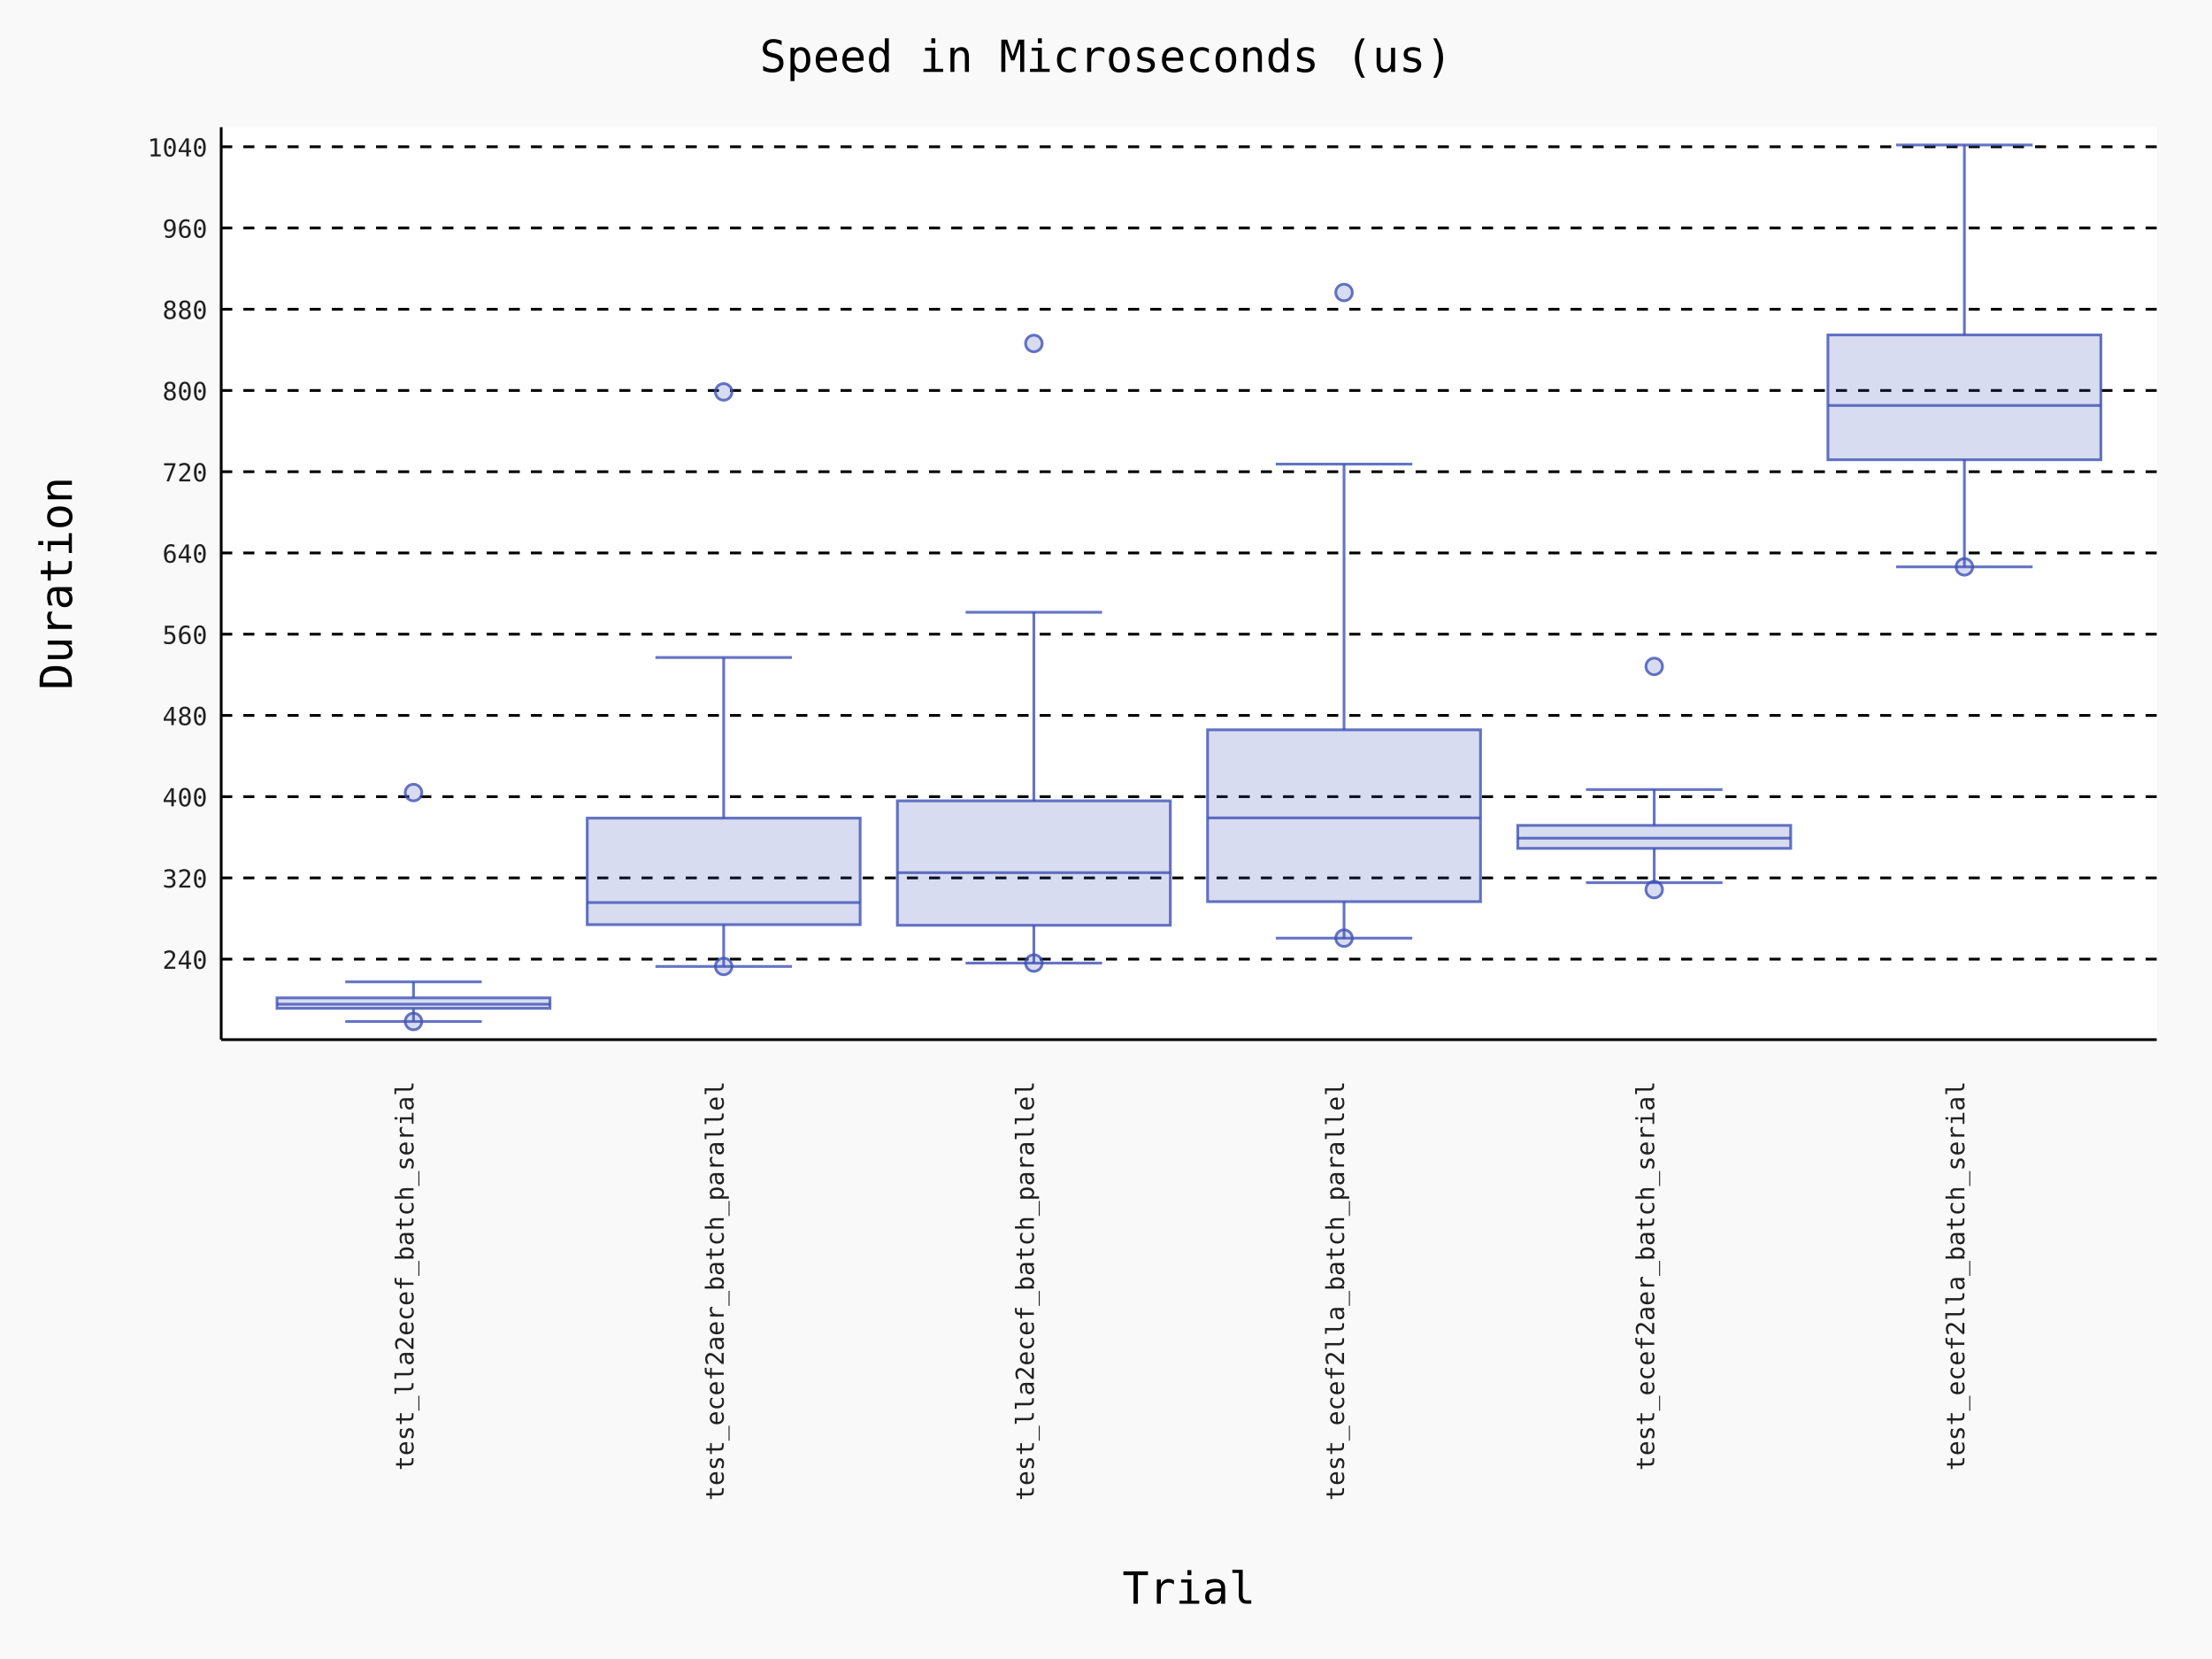
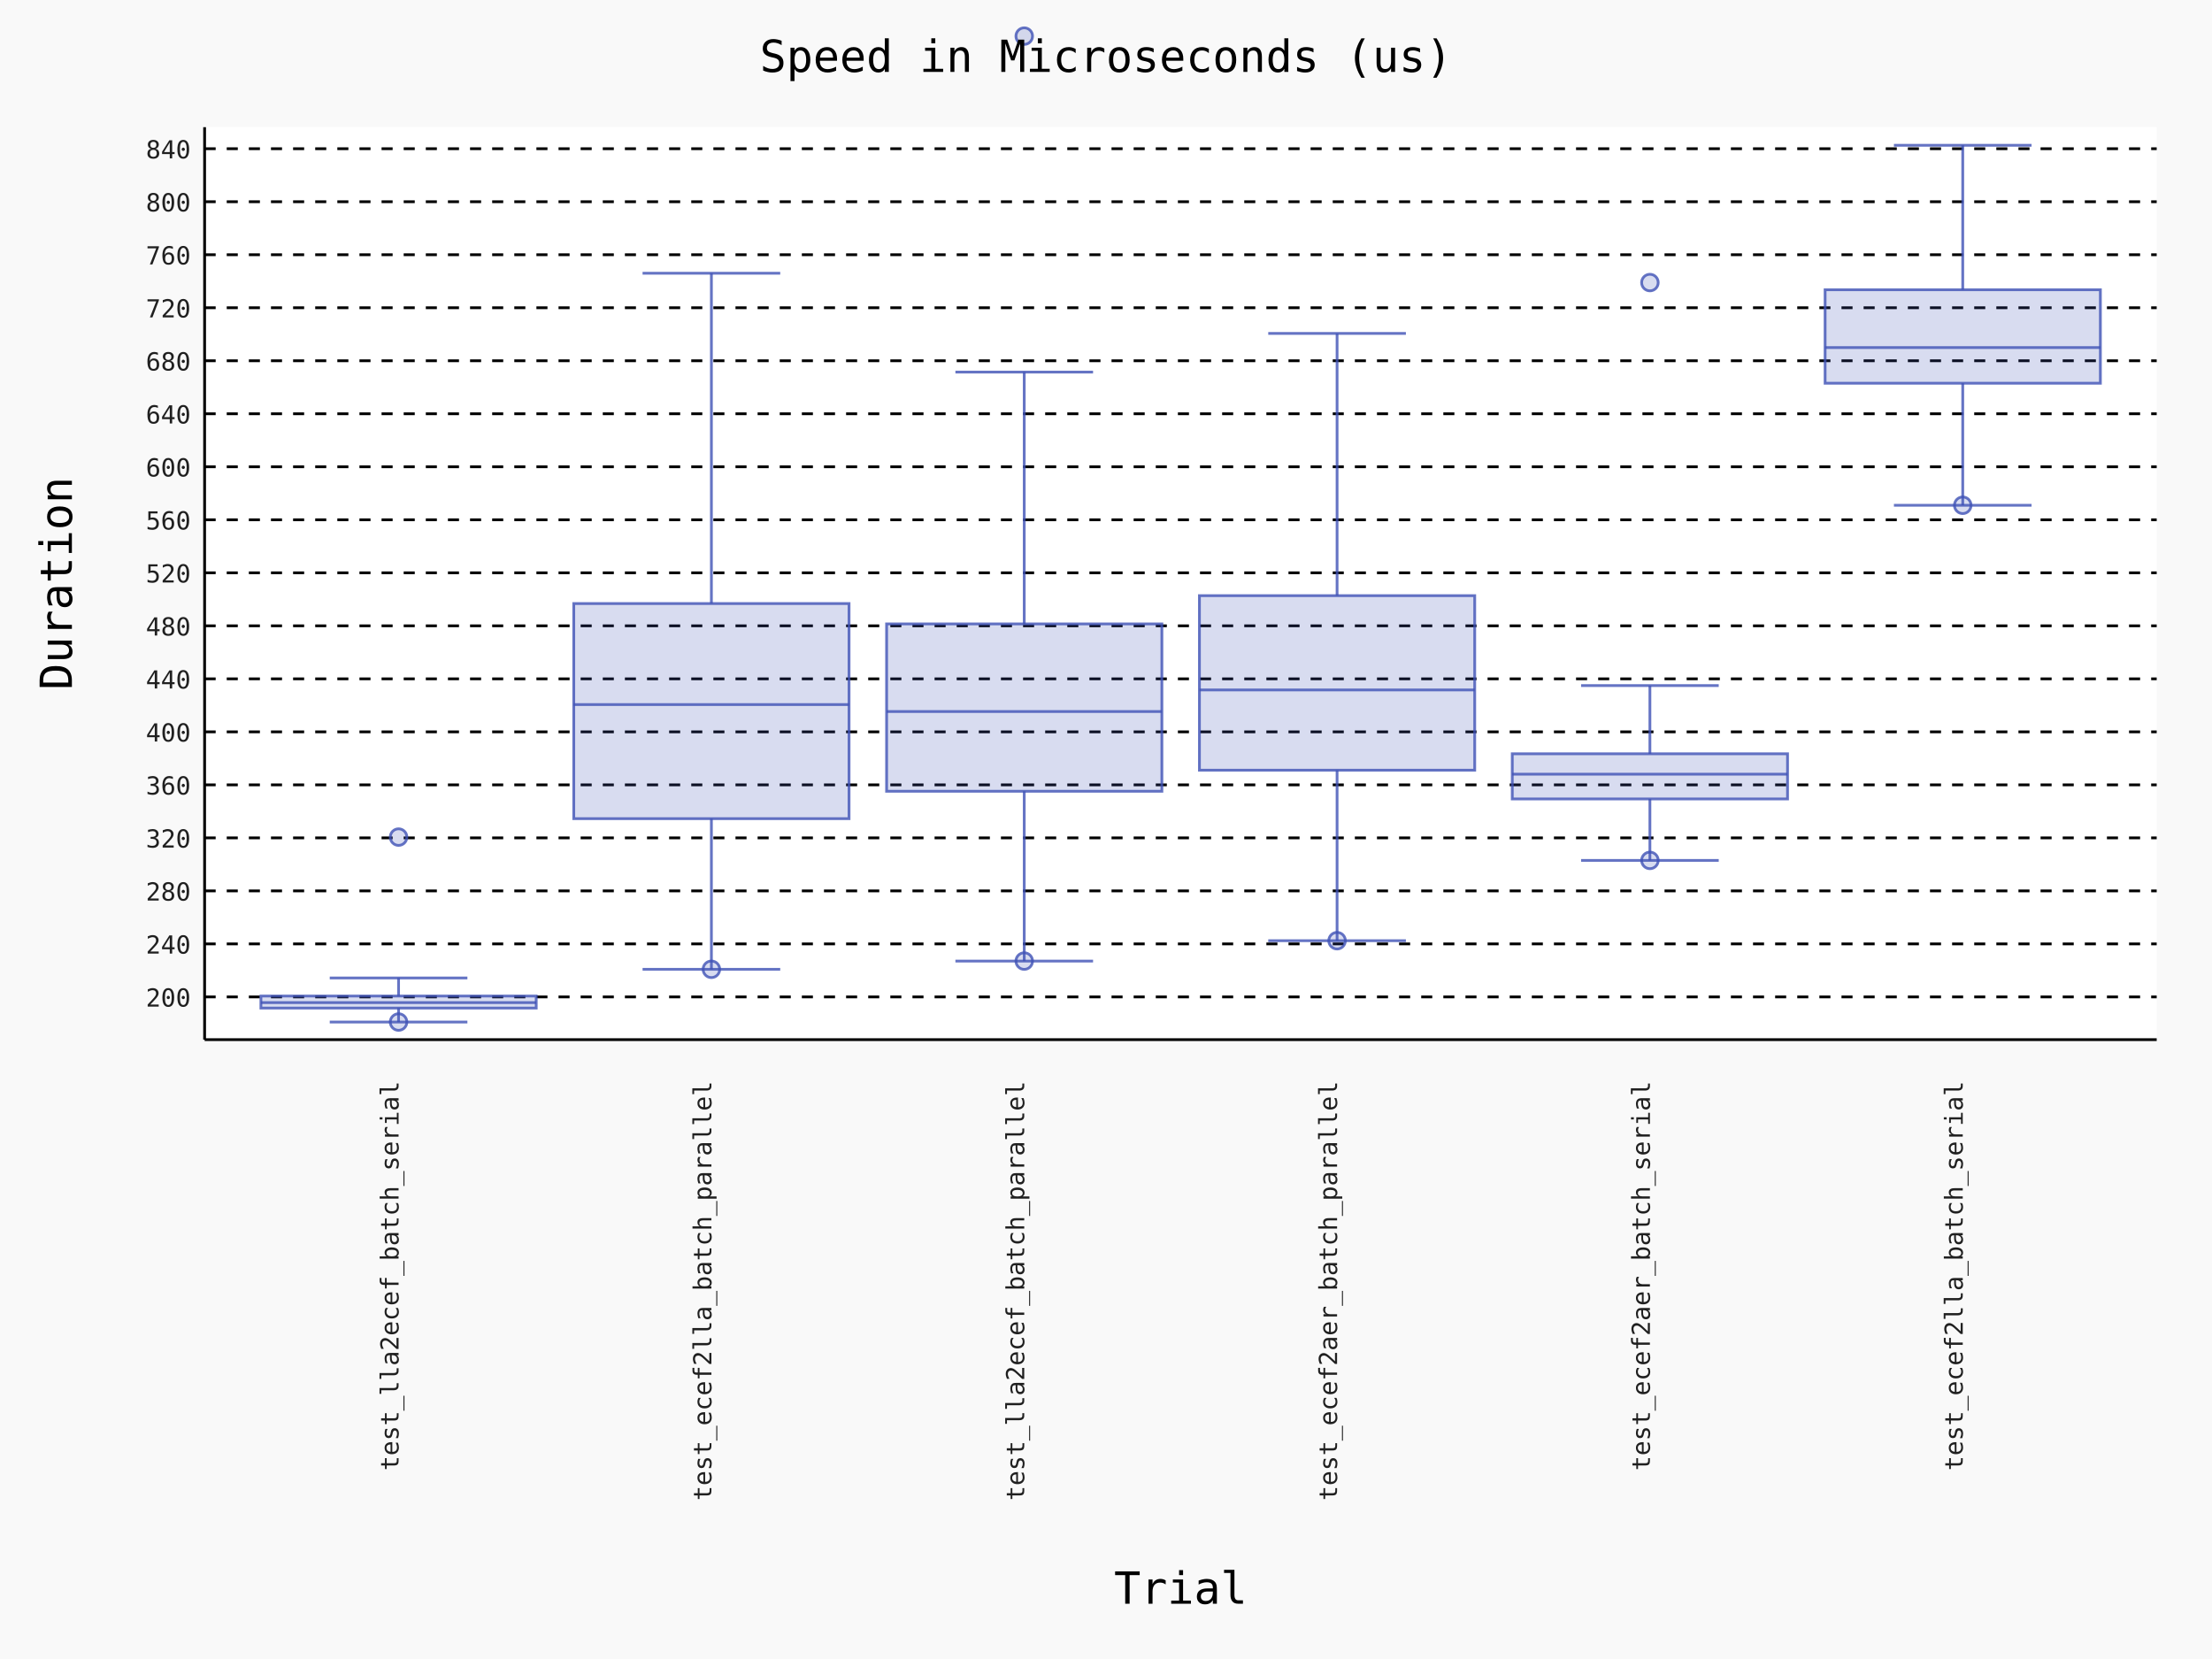
- <svg xmlns="http://www.w3.org/2000/svg" id="chart-a7a5bbf9-2c0a-48ce-80a8-e3a6aa4f9653" class="pygal-chart" viewBox="0 0 800 600">
+ <svg xmlns="http://www.w3.org/2000/svg" id="chart-9d92a0bd-6fcd-4a06-8b73-ed1f88d34dbf" class="pygal-chart" viewBox="0 0 800 600">
  <defs>
-     <style type="text/css">#chart-a7a5bbf9-2c0a-48ce-80a8-e3a6aa4f9653{-webkit-user-select:none;-webkit-font-smoothing:antialiased;font-family:Consolas,"Deja Vu Sans Mono","Bitstream Vera Sans Mono","Courier New",monospace}#chart-a7a5bbf9-2c0a-48ce-80a8-e3a6aa4f9653 .title{font-family:Consolas,"Deja Vu Sans Mono","Bitstream Vera Sans Mono","Courier New",monospace;font-size:16px}#chart-a7a5bbf9-2c0a-48ce-80a8-e3a6aa4f9653 .legends .legend text{font-family:Consolas,"Deja Vu Sans Mono","Bitstream Vera Sans Mono","Courier New",monospace;font-size:14px}#chart-a7a5bbf9-2c0a-48ce-80a8-e3a6aa4f9653 .axis text{font-family:Consolas,"Deja Vu Sans Mono","Bitstream Vera Sans Mono","Courier New",monospace;font-size:10px}#chart-a7a5bbf9-2c0a-48ce-80a8-e3a6aa4f9653 .axis text.major{font-family:Consolas,"Deja Vu Sans Mono","Bitstream Vera Sans Mono","Courier New",monospace;font-size:10px}#chart-a7a5bbf9-2c0a-48ce-80a8-e3a6aa4f9653 .text-overlay text.value{font-family:Consolas,"Deja Vu Sans Mono","Bitstream Vera Sans Mono","Courier New",monospace;font-size:16px}#chart-a7a5bbf9-2c0a-48ce-80a8-e3a6aa4f9653 .text-overlay text.label{font-family:Consolas,"Deja Vu Sans Mono","Bitstream Vera Sans Mono","Courier New",monospace;font-size:10px}#chart-a7a5bbf9-2c0a-48ce-80a8-e3a6aa4f9653 .tooltip{font-family:Consolas,"Deja Vu Sans Mono","Bitstream Vera Sans Mono","Courier New",monospace;font-size:14px}#chart-a7a5bbf9-2c0a-48ce-80a8-e3a6aa4f9653 text.no_data{font-family:Consolas,"Deja Vu Sans Mono","Bitstream Vera Sans Mono","Courier New",monospace;font-size:64px}
- #chart-a7a5bbf9-2c0a-48ce-80a8-e3a6aa4f9653{background-color:rgba(249,249,249,1)}#chart-a7a5bbf9-2c0a-48ce-80a8-e3a6aa4f9653 path,#chart-a7a5bbf9-2c0a-48ce-80a8-e3a6aa4f9653 line,#chart-a7a5bbf9-2c0a-48ce-80a8-e3a6aa4f9653 rect,#chart-a7a5bbf9-2c0a-48ce-80a8-e3a6aa4f9653 circle{-webkit-transition:150ms;-moz-transition:150ms;transition:150ms}#chart-a7a5bbf9-2c0a-48ce-80a8-e3a6aa4f9653 .graph &gt; .background{fill:rgba(249,249,249,1)}#chart-a7a5bbf9-2c0a-48ce-80a8-e3a6aa4f9653 .plot &gt; .background{fill:rgba(255,255,255,1)}#chart-a7a5bbf9-2c0a-48ce-80a8-e3a6aa4f9653 .graph{fill:rgba(0,0,0,.87)}#chart-a7a5bbf9-2c0a-48ce-80a8-e3a6aa4f9653 text.no_data{fill:rgba(0,0,0,1)}#chart-a7a5bbf9-2c0a-48ce-80a8-e3a6aa4f9653 .title{fill:rgba(0,0,0,1)}#chart-a7a5bbf9-2c0a-48ce-80a8-e3a6aa4f9653 .legends .legend text{fill:rgba(0,0,0,.87)}#chart-a7a5bbf9-2c0a-48ce-80a8-e3a6aa4f9653 .legends .legend:hover text{fill:rgba(0,0,0,1)}#chart-a7a5bbf9-2c0a-48ce-80a8-e3a6aa4f9653 .axis .line{stroke:rgba(0,0,0,1)}#chart-a7a5bbf9-2c0a-48ce-80a8-e3a6aa4f9653 .axis .guide.line{stroke:rgba(0,0,0,.54)}#chart-a7a5bbf9-2c0a-48ce-80a8-e3a6aa4f9653 .axis .major.line{stroke:rgba(0,0,0,.87)}#chart-a7a5bbf9-2c0a-48ce-80a8-e3a6aa4f9653 .axis text.major{fill:rgba(0,0,0,1)}#chart-a7a5bbf9-2c0a-48ce-80a8-e3a6aa4f9653 .axis.y .guides:hover .guide.line,#chart-a7a5bbf9-2c0a-48ce-80a8-e3a6aa4f9653 .line-graph .axis.x .guides:hover .guide.line,#chart-a7a5bbf9-2c0a-48ce-80a8-e3a6aa4f9653 .stackedline-graph .axis.x .guides:hover .guide.line,#chart-a7a5bbf9-2c0a-48ce-80a8-e3a6aa4f9653 .xy-graph .axis.x .guides:hover .guide.line{stroke:rgba(0,0,0,1)}#chart-a7a5bbf9-2c0a-48ce-80a8-e3a6aa4f9653 .axis .guides:hover text{fill:rgba(0,0,0,1)}#chart-a7a5bbf9-2c0a-48ce-80a8-e3a6aa4f9653 .reactive{fill-opacity:.7;stroke-opacity:.8;stroke-width:1}#chart-a7a5bbf9-2c0a-48ce-80a8-e3a6aa4f9653 .ci{stroke:rgba(0,0,0,.87)}#chart-a7a5bbf9-2c0a-48ce-80a8-e3a6aa4f9653 .reactive.active,#chart-a7a5bbf9-2c0a-48ce-80a8-e3a6aa4f9653 .active .reactive{fill-opacity:.8;stroke-opacity:.9;stroke-width:4}#chart-a7a5bbf9-2c0a-48ce-80a8-e3a6aa4f9653 .ci .reactive.active{stroke-width:1.5}#chart-a7a5bbf9-2c0a-48ce-80a8-e3a6aa4f9653 .series text{fill:rgba(0,0,0,1)}#chart-a7a5bbf9-2c0a-48ce-80a8-e3a6aa4f9653 .tooltip rect{fill:rgba(255,255,255,1);stroke:rgba(0,0,0,1);-webkit-transition:opacity 150ms;-moz-transition:opacity 150ms;transition:opacity 150ms}#chart-a7a5bbf9-2c0a-48ce-80a8-e3a6aa4f9653 .tooltip .label{fill:rgba(0,0,0,.87)}#chart-a7a5bbf9-2c0a-48ce-80a8-e3a6aa4f9653 .tooltip .label{fill:rgba(0,0,0,.87)}#chart-a7a5bbf9-2c0a-48ce-80a8-e3a6aa4f9653 .tooltip .legend{font-size:.8em;fill:rgba(0,0,0,.54)}#chart-a7a5bbf9-2c0a-48ce-80a8-e3a6aa4f9653 .tooltip .x_label{font-size:.6em;fill:rgba(0,0,0,1)}#chart-a7a5bbf9-2c0a-48ce-80a8-e3a6aa4f9653 .tooltip .xlink{font-size:.5em;text-decoration:underline}#chart-a7a5bbf9-2c0a-48ce-80a8-e3a6aa4f9653 .tooltip .value{font-size:1.5em}#chart-a7a5bbf9-2c0a-48ce-80a8-e3a6aa4f9653 .bound{font-size:.5em}#chart-a7a5bbf9-2c0a-48ce-80a8-e3a6aa4f9653 .max-value{font-size:.75em;fill:rgba(0,0,0,.54)}#chart-a7a5bbf9-2c0a-48ce-80a8-e3a6aa4f9653 .map-element{fill:rgba(255,255,255,1);stroke:rgba(0,0,0,.54) !important}#chart-a7a5bbf9-2c0a-48ce-80a8-e3a6aa4f9653 .map-element .reactive{fill-opacity:inherit;stroke-opacity:inherit}#chart-a7a5bbf9-2c0a-48ce-80a8-e3a6aa4f9653 .color-0,#chart-a7a5bbf9-2c0a-48ce-80a8-e3a6aa4f9653 .color-0 a:visited{stroke:#3F51B5;fill:#3F51B5}#chart-a7a5bbf9-2c0a-48ce-80a8-e3a6aa4f9653 .color-1,#chart-a7a5bbf9-2c0a-48ce-80a8-e3a6aa4f9653 .color-1 a:visited{stroke:#3F51B5;fill:#3F51B5}#chart-a7a5bbf9-2c0a-48ce-80a8-e3a6aa4f9653 .color-2,#chart-a7a5bbf9-2c0a-48ce-80a8-e3a6aa4f9653 .color-2 a:visited{stroke:#3F51B5;fill:#3F51B5}#chart-a7a5bbf9-2c0a-48ce-80a8-e3a6aa4f9653 .color-3,#chart-a7a5bbf9-2c0a-48ce-80a8-e3a6aa4f9653 .color-3 a:visited{stroke:#3F51B5;fill:#3F51B5}#chart-a7a5bbf9-2c0a-48ce-80a8-e3a6aa4f9653 .color-4,#chart-a7a5bbf9-2c0a-48ce-80a8-e3a6aa4f9653 .color-4 a:visited{stroke:#3F51B5;fill:#3F51B5}#chart-a7a5bbf9-2c0a-48ce-80a8-e3a6aa4f9653 .color-5,#chart-a7a5bbf9-2c0a-48ce-80a8-e3a6aa4f9653 .color-5 a:visited{stroke:#3F51B5;fill:#3F51B5}#chart-a7a5bbf9-2c0a-48ce-80a8-e3a6aa4f9653 .text-overlay .color-0 text{fill:black}#chart-a7a5bbf9-2c0a-48ce-80a8-e3a6aa4f9653 .text-overlay .color-1 text{fill:black}#chart-a7a5bbf9-2c0a-48ce-80a8-e3a6aa4f9653 .text-overlay .color-2 text{fill:black}#chart-a7a5bbf9-2c0a-48ce-80a8-e3a6aa4f9653 .text-overlay .color-3 text{fill:black}#chart-a7a5bbf9-2c0a-48ce-80a8-e3a6aa4f9653 .text-overlay .color-4 text{fill:black}#chart-a7a5bbf9-2c0a-48ce-80a8-e3a6aa4f9653 .text-overlay .color-5 text{fill:black}
- #chart-a7a5bbf9-2c0a-48ce-80a8-e3a6aa4f9653 text.no_data{text-anchor:middle}#chart-a7a5bbf9-2c0a-48ce-80a8-e3a6aa4f9653 .guide.line{fill:none}#chart-a7a5bbf9-2c0a-48ce-80a8-e3a6aa4f9653 .centered{text-anchor:middle}#chart-a7a5bbf9-2c0a-48ce-80a8-e3a6aa4f9653 .title{text-anchor:middle}#chart-a7a5bbf9-2c0a-48ce-80a8-e3a6aa4f9653 .legends .legend text{fill-opacity:1}#chart-a7a5bbf9-2c0a-48ce-80a8-e3a6aa4f9653 .axis.x text{text-anchor:middle}#chart-a7a5bbf9-2c0a-48ce-80a8-e3a6aa4f9653 .axis.x:not(.web) text[transform]{text-anchor:start}#chart-a7a5bbf9-2c0a-48ce-80a8-e3a6aa4f9653 .axis.x:not(.web) text[transform].backwards{text-anchor:end}#chart-a7a5bbf9-2c0a-48ce-80a8-e3a6aa4f9653 .axis.y text{text-anchor:end}#chart-a7a5bbf9-2c0a-48ce-80a8-e3a6aa4f9653 .axis.y text[transform].backwards{text-anchor:start}#chart-a7a5bbf9-2c0a-48ce-80a8-e3a6aa4f9653 .axis.y2 text{text-anchor:start}#chart-a7a5bbf9-2c0a-48ce-80a8-e3a6aa4f9653 .axis.y2 text[transform].backwards{text-anchor:end}#chart-a7a5bbf9-2c0a-48ce-80a8-e3a6aa4f9653 .axis .guide.line{stroke-dasharray:4,4;stroke:black}#chart-a7a5bbf9-2c0a-48ce-80a8-e3a6aa4f9653 .axis .major.guide.line{stroke-dasharray:6,6;stroke:black}#chart-a7a5bbf9-2c0a-48ce-80a8-e3a6aa4f9653 .horizontal .axis.y .guide.line,#chart-a7a5bbf9-2c0a-48ce-80a8-e3a6aa4f9653 .horizontal .axis.y2 .guide.line,#chart-a7a5bbf9-2c0a-48ce-80a8-e3a6aa4f9653 .vertical .axis.x .guide.line{opacity:0}#chart-a7a5bbf9-2c0a-48ce-80a8-e3a6aa4f9653 .horizontal .axis.always_show .guide.line,#chart-a7a5bbf9-2c0a-48ce-80a8-e3a6aa4f9653 .vertical .axis.always_show .guide.line{opacity:1 !important}#chart-a7a5bbf9-2c0a-48ce-80a8-e3a6aa4f9653 .axis.y .guides:hover .guide.line,#chart-a7a5bbf9-2c0a-48ce-80a8-e3a6aa4f9653 .axis.y2 .guides:hover .guide.line,#chart-a7a5bbf9-2c0a-48ce-80a8-e3a6aa4f9653 .axis.x .guides:hover .guide.line{opacity:1}#chart-a7a5bbf9-2c0a-48ce-80a8-e3a6aa4f9653 .axis .guides:hover text{opacity:1}#chart-a7a5bbf9-2c0a-48ce-80a8-e3a6aa4f9653 .nofill{fill:none}#chart-a7a5bbf9-2c0a-48ce-80a8-e3a6aa4f9653 .subtle-fill{fill-opacity:.2}#chart-a7a5bbf9-2c0a-48ce-80a8-e3a6aa4f9653 .dot{stroke-width:1px;fill-opacity:1;stroke-opacity:1}#chart-a7a5bbf9-2c0a-48ce-80a8-e3a6aa4f9653 .dot.active{stroke-width:5px}#chart-a7a5bbf9-2c0a-48ce-80a8-e3a6aa4f9653 .dot.negative{fill:transparent}#chart-a7a5bbf9-2c0a-48ce-80a8-e3a6aa4f9653 text,#chart-a7a5bbf9-2c0a-48ce-80a8-e3a6aa4f9653 tspan{stroke:none !important}#chart-a7a5bbf9-2c0a-48ce-80a8-e3a6aa4f9653 .series text.active{opacity:1}#chart-a7a5bbf9-2c0a-48ce-80a8-e3a6aa4f9653 .tooltip rect{fill-opacity:.95;stroke-width:.5}#chart-a7a5bbf9-2c0a-48ce-80a8-e3a6aa4f9653 .tooltip text{fill-opacity:1}#chart-a7a5bbf9-2c0a-48ce-80a8-e3a6aa4f9653 .showable{visibility:hidden}#chart-a7a5bbf9-2c0a-48ce-80a8-e3a6aa4f9653 .showable.shown{visibility:visible}#chart-a7a5bbf9-2c0a-48ce-80a8-e3a6aa4f9653 .gauge-background{fill:rgba(229,229,229,1);stroke:none}#chart-a7a5bbf9-2c0a-48ce-80a8-e3a6aa4f9653 .bg-lines{stroke:rgba(249,249,249,1);stroke-width:2px}
+     <style type="text/css">#chart-9d92a0bd-6fcd-4a06-8b73-ed1f88d34dbf{-webkit-user-select:none;-webkit-font-smoothing:antialiased;font-family:Consolas,"Deja Vu Sans Mono","Bitstream Vera Sans Mono","Courier New",monospace}#chart-9d92a0bd-6fcd-4a06-8b73-ed1f88d34dbf .title{font-family:Consolas,"Deja Vu Sans Mono","Bitstream Vera Sans Mono","Courier New",monospace;font-size:16px}#chart-9d92a0bd-6fcd-4a06-8b73-ed1f88d34dbf .legends .legend text{font-family:Consolas,"Deja Vu Sans Mono","Bitstream Vera Sans Mono","Courier New",monospace;font-size:14px}#chart-9d92a0bd-6fcd-4a06-8b73-ed1f88d34dbf .axis text{font-family:Consolas,"Deja Vu Sans Mono","Bitstream Vera Sans Mono","Courier New",monospace;font-size:10px}#chart-9d92a0bd-6fcd-4a06-8b73-ed1f88d34dbf .axis text.major{font-family:Consolas,"Deja Vu Sans Mono","Bitstream Vera Sans Mono","Courier New",monospace;font-size:10px}#chart-9d92a0bd-6fcd-4a06-8b73-ed1f88d34dbf .text-overlay text.value{font-family:Consolas,"Deja Vu Sans Mono","Bitstream Vera Sans Mono","Courier New",monospace;font-size:16px}#chart-9d92a0bd-6fcd-4a06-8b73-ed1f88d34dbf .text-overlay text.label{font-family:Consolas,"Deja Vu Sans Mono","Bitstream Vera Sans Mono","Courier New",monospace;font-size:10px}#chart-9d92a0bd-6fcd-4a06-8b73-ed1f88d34dbf .tooltip{font-family:Consolas,"Deja Vu Sans Mono","Bitstream Vera Sans Mono","Courier New",monospace;font-size:14px}#chart-9d92a0bd-6fcd-4a06-8b73-ed1f88d34dbf text.no_data{font-family:Consolas,"Deja Vu Sans Mono","Bitstream Vera Sans Mono","Courier New",monospace;font-size:64px}
+ #chart-9d92a0bd-6fcd-4a06-8b73-ed1f88d34dbf{background-color:rgba(249,249,249,1)}#chart-9d92a0bd-6fcd-4a06-8b73-ed1f88d34dbf path,#chart-9d92a0bd-6fcd-4a06-8b73-ed1f88d34dbf line,#chart-9d92a0bd-6fcd-4a06-8b73-ed1f88d34dbf rect,#chart-9d92a0bd-6fcd-4a06-8b73-ed1f88d34dbf circle{-webkit-transition:150ms;-moz-transition:150ms;transition:150ms}#chart-9d92a0bd-6fcd-4a06-8b73-ed1f88d34dbf .graph &gt; .background{fill:rgba(249,249,249,1)}#chart-9d92a0bd-6fcd-4a06-8b73-ed1f88d34dbf .plot &gt; .background{fill:rgba(255,255,255,1)}#chart-9d92a0bd-6fcd-4a06-8b73-ed1f88d34dbf .graph{fill:rgba(0,0,0,.87)}#chart-9d92a0bd-6fcd-4a06-8b73-ed1f88d34dbf text.no_data{fill:rgba(0,0,0,1)}#chart-9d92a0bd-6fcd-4a06-8b73-ed1f88d34dbf .title{fill:rgba(0,0,0,1)}#chart-9d92a0bd-6fcd-4a06-8b73-ed1f88d34dbf .legends .legend text{fill:rgba(0,0,0,.87)}#chart-9d92a0bd-6fcd-4a06-8b73-ed1f88d34dbf .legends .legend:hover text{fill:rgba(0,0,0,1)}#chart-9d92a0bd-6fcd-4a06-8b73-ed1f88d34dbf .axis .line{stroke:rgba(0,0,0,1)}#chart-9d92a0bd-6fcd-4a06-8b73-ed1f88d34dbf .axis .guide.line{stroke:rgba(0,0,0,.54)}#chart-9d92a0bd-6fcd-4a06-8b73-ed1f88d34dbf .axis .major.line{stroke:rgba(0,0,0,.87)}#chart-9d92a0bd-6fcd-4a06-8b73-ed1f88d34dbf .axis text.major{fill:rgba(0,0,0,1)}#chart-9d92a0bd-6fcd-4a06-8b73-ed1f88d34dbf .axis.y .guides:hover .guide.line,#chart-9d92a0bd-6fcd-4a06-8b73-ed1f88d34dbf .line-graph .axis.x .guides:hover .guide.line,#chart-9d92a0bd-6fcd-4a06-8b73-ed1f88d34dbf .stackedline-graph .axis.x .guides:hover .guide.line,#chart-9d92a0bd-6fcd-4a06-8b73-ed1f88d34dbf .xy-graph .axis.x .guides:hover .guide.line{stroke:rgba(0,0,0,1)}#chart-9d92a0bd-6fcd-4a06-8b73-ed1f88d34dbf .axis .guides:hover text{fill:rgba(0,0,0,1)}#chart-9d92a0bd-6fcd-4a06-8b73-ed1f88d34dbf .reactive{fill-opacity:.7;stroke-opacity:.8;stroke-width:1}#chart-9d92a0bd-6fcd-4a06-8b73-ed1f88d34dbf .ci{stroke:rgba(0,0,0,.87)}#chart-9d92a0bd-6fcd-4a06-8b73-ed1f88d34dbf .reactive.active,#chart-9d92a0bd-6fcd-4a06-8b73-ed1f88d34dbf .active .reactive{fill-opacity:.8;stroke-opacity:.9;stroke-width:4}#chart-9d92a0bd-6fcd-4a06-8b73-ed1f88d34dbf .ci .reactive.active{stroke-width:1.5}#chart-9d92a0bd-6fcd-4a06-8b73-ed1f88d34dbf .series text{fill:rgba(0,0,0,1)}#chart-9d92a0bd-6fcd-4a06-8b73-ed1f88d34dbf .tooltip rect{fill:rgba(255,255,255,1);stroke:rgba(0,0,0,1);-webkit-transition:opacity 150ms;-moz-transition:opacity 150ms;transition:opacity 150ms}#chart-9d92a0bd-6fcd-4a06-8b73-ed1f88d34dbf .tooltip .label{fill:rgba(0,0,0,.87)}#chart-9d92a0bd-6fcd-4a06-8b73-ed1f88d34dbf .tooltip .label{fill:rgba(0,0,0,.87)}#chart-9d92a0bd-6fcd-4a06-8b73-ed1f88d34dbf .tooltip .legend{font-size:.8em;fill:rgba(0,0,0,.54)}#chart-9d92a0bd-6fcd-4a06-8b73-ed1f88d34dbf .tooltip .x_label{font-size:.6em;fill:rgba(0,0,0,1)}#chart-9d92a0bd-6fcd-4a06-8b73-ed1f88d34dbf .tooltip .xlink{font-size:.5em;text-decoration:underline}#chart-9d92a0bd-6fcd-4a06-8b73-ed1f88d34dbf .tooltip .value{font-size:1.5em}#chart-9d92a0bd-6fcd-4a06-8b73-ed1f88d34dbf .bound{font-size:.5em}#chart-9d92a0bd-6fcd-4a06-8b73-ed1f88d34dbf .max-value{font-size:.75em;fill:rgba(0,0,0,.54)}#chart-9d92a0bd-6fcd-4a06-8b73-ed1f88d34dbf .map-element{fill:rgba(255,255,255,1);stroke:rgba(0,0,0,.54) !important}#chart-9d92a0bd-6fcd-4a06-8b73-ed1f88d34dbf .map-element .reactive{fill-opacity:inherit;stroke-opacity:inherit}#chart-9d92a0bd-6fcd-4a06-8b73-ed1f88d34dbf .color-0,#chart-9d92a0bd-6fcd-4a06-8b73-ed1f88d34dbf .color-0 a:visited{stroke:#3F51B5;fill:#3F51B5}#chart-9d92a0bd-6fcd-4a06-8b73-ed1f88d34dbf .color-1,#chart-9d92a0bd-6fcd-4a06-8b73-ed1f88d34dbf .color-1 a:visited{stroke:#3F51B5;fill:#3F51B5}#chart-9d92a0bd-6fcd-4a06-8b73-ed1f88d34dbf .color-2,#chart-9d92a0bd-6fcd-4a06-8b73-ed1f88d34dbf .color-2 a:visited{stroke:#3F51B5;fill:#3F51B5}#chart-9d92a0bd-6fcd-4a06-8b73-ed1f88d34dbf .color-3,#chart-9d92a0bd-6fcd-4a06-8b73-ed1f88d34dbf .color-3 a:visited{stroke:#3F51B5;fill:#3F51B5}#chart-9d92a0bd-6fcd-4a06-8b73-ed1f88d34dbf .color-4,#chart-9d92a0bd-6fcd-4a06-8b73-ed1f88d34dbf .color-4 a:visited{stroke:#3F51B5;fill:#3F51B5}#chart-9d92a0bd-6fcd-4a06-8b73-ed1f88d34dbf .color-5,#chart-9d92a0bd-6fcd-4a06-8b73-ed1f88d34dbf .color-5 a:visited{stroke:#3F51B5;fill:#3F51B5}#chart-9d92a0bd-6fcd-4a06-8b73-ed1f88d34dbf .text-overlay .color-0 text{fill:black}#chart-9d92a0bd-6fcd-4a06-8b73-ed1f88d34dbf .text-overlay .color-1 text{fill:black}#chart-9d92a0bd-6fcd-4a06-8b73-ed1f88d34dbf .text-overlay .color-2 text{fill:black}#chart-9d92a0bd-6fcd-4a06-8b73-ed1f88d34dbf .text-overlay .color-3 text{fill:black}#chart-9d92a0bd-6fcd-4a06-8b73-ed1f88d34dbf .text-overlay .color-4 text{fill:black}#chart-9d92a0bd-6fcd-4a06-8b73-ed1f88d34dbf .text-overlay .color-5 text{fill:black}
+ #chart-9d92a0bd-6fcd-4a06-8b73-ed1f88d34dbf text.no_data{text-anchor:middle}#chart-9d92a0bd-6fcd-4a06-8b73-ed1f88d34dbf .guide.line{fill:none}#chart-9d92a0bd-6fcd-4a06-8b73-ed1f88d34dbf .centered{text-anchor:middle}#chart-9d92a0bd-6fcd-4a06-8b73-ed1f88d34dbf .title{text-anchor:middle}#chart-9d92a0bd-6fcd-4a06-8b73-ed1f88d34dbf .legends .legend text{fill-opacity:1}#chart-9d92a0bd-6fcd-4a06-8b73-ed1f88d34dbf .axis.x text{text-anchor:middle}#chart-9d92a0bd-6fcd-4a06-8b73-ed1f88d34dbf .axis.x:not(.web) text[transform]{text-anchor:start}#chart-9d92a0bd-6fcd-4a06-8b73-ed1f88d34dbf .axis.x:not(.web) text[transform].backwards{text-anchor:end}#chart-9d92a0bd-6fcd-4a06-8b73-ed1f88d34dbf .axis.y text{text-anchor:end}#chart-9d92a0bd-6fcd-4a06-8b73-ed1f88d34dbf .axis.y text[transform].backwards{text-anchor:start}#chart-9d92a0bd-6fcd-4a06-8b73-ed1f88d34dbf .axis.y2 text{text-anchor:start}#chart-9d92a0bd-6fcd-4a06-8b73-ed1f88d34dbf .axis.y2 text[transform].backwards{text-anchor:end}#chart-9d92a0bd-6fcd-4a06-8b73-ed1f88d34dbf .axis .guide.line{stroke-dasharray:4,4;stroke:black}#chart-9d92a0bd-6fcd-4a06-8b73-ed1f88d34dbf .axis .major.guide.line{stroke-dasharray:6,6;stroke:black}#chart-9d92a0bd-6fcd-4a06-8b73-ed1f88d34dbf .horizontal .axis.y .guide.line,#chart-9d92a0bd-6fcd-4a06-8b73-ed1f88d34dbf .horizontal .axis.y2 .guide.line,#chart-9d92a0bd-6fcd-4a06-8b73-ed1f88d34dbf .vertical .axis.x .guide.line{opacity:0}#chart-9d92a0bd-6fcd-4a06-8b73-ed1f88d34dbf .horizontal .axis.always_show .guide.line,#chart-9d92a0bd-6fcd-4a06-8b73-ed1f88d34dbf .vertical .axis.always_show .guide.line{opacity:1 !important}#chart-9d92a0bd-6fcd-4a06-8b73-ed1f88d34dbf .axis.y .guides:hover .guide.line,#chart-9d92a0bd-6fcd-4a06-8b73-ed1f88d34dbf .axis.y2 .guides:hover .guide.line,#chart-9d92a0bd-6fcd-4a06-8b73-ed1f88d34dbf .axis.x .guides:hover .guide.line{opacity:1}#chart-9d92a0bd-6fcd-4a06-8b73-ed1f88d34dbf .axis .guides:hover text{opacity:1}#chart-9d92a0bd-6fcd-4a06-8b73-ed1f88d34dbf .nofill{fill:none}#chart-9d92a0bd-6fcd-4a06-8b73-ed1f88d34dbf .subtle-fill{fill-opacity:.2}#chart-9d92a0bd-6fcd-4a06-8b73-ed1f88d34dbf .dot{stroke-width:1px;fill-opacity:1;stroke-opacity:1}#chart-9d92a0bd-6fcd-4a06-8b73-ed1f88d34dbf .dot.active{stroke-width:5px}#chart-9d92a0bd-6fcd-4a06-8b73-ed1f88d34dbf .dot.negative{fill:transparent}#chart-9d92a0bd-6fcd-4a06-8b73-ed1f88d34dbf text,#chart-9d92a0bd-6fcd-4a06-8b73-ed1f88d34dbf tspan{stroke:none !important}#chart-9d92a0bd-6fcd-4a06-8b73-ed1f88d34dbf .series text.active{opacity:1}#chart-9d92a0bd-6fcd-4a06-8b73-ed1f88d34dbf .tooltip rect{fill-opacity:.95;stroke-width:.5}#chart-9d92a0bd-6fcd-4a06-8b73-ed1f88d34dbf .tooltip text{fill-opacity:1}#chart-9d92a0bd-6fcd-4a06-8b73-ed1f88d34dbf .showable{visibility:hidden}#chart-9d92a0bd-6fcd-4a06-8b73-ed1f88d34dbf .showable.shown{visibility:visible}#chart-9d92a0bd-6fcd-4a06-8b73-ed1f88d34dbf .gauge-background{fill:rgba(229,229,229,1);stroke:none}#chart-9d92a0bd-6fcd-4a06-8b73-ed1f88d34dbf .bg-lines{stroke:rgba(249,249,249,1);stroke-width:2px}
.tooltip .value{font-size:1em !important}.axis text{font-size:9px !important}</style>
  </defs>
  <g class="graph custombox-graph vertical">
    <rect x="0" y="0" width="800" height="600" class="background" />
-     <g transform="translate(80, 46)" class="plot">
-       <rect x="0" y="0" width="700.0" height="330.0" class="background" />
+     <g transform="translate(74, 46)" class="plot">
+       <rect x="0" y="0" width="706.0" height="330.0" class="background" />
      <g class="axis y always_show">
-         <path d="M0 330 h700" class="line" />
-         <g class="guides">
-           <path d="M0 300.884 h700" class="guide line" />
-           <text x="-5" y="304.384" class="">240</text>
-         </g>
-         <g class="guides">
-           <path d="M0 271.504 h700" class="guide line" />
-           <text x="-5" y="275.004" class="">320</text>
-         </g>
-         <g class="guides">
-           <path d="M0 242.123 h700" class="guide line" />
-           <text x="-5" y="245.623" class="">400</text>
-         </g>
-         <g class="guides">
-           <path d="M0 212.743 h700" class="guide line" />
-           <text x="-5" y="216.243" class="">480</text>
-         </g>
-         <g class="guides">
-           <path d="M0 183.363 h700" class="guide line" />
-           <text x="-5" y="186.863" class="">560</text>
-         </g>
-         <g class="guides">
-           <path d="M0 153.982 h700" class="guide line" />
-           <text x="-5" y="157.482" class="">640</text>
-         </g>
-         <g class="guides">
-           <path d="M0 124.602 h700" class="guide line" />
-           <text x="-5" y="128.102" class="">720</text>
-         </g>
-         <g class="guides">
-           <path d="M0 95.222 h700" class="guide line" />
-           <text x="-5" y="98.722" class="">800</text>
-         </g>
-         <g class="guides">
-           <path d="M0 65.841 h700" class="guide line" />
-           <text x="-5" y="69.341" class="">880</text>
-         </g>
-         <g class="guides">
-           <path d="M0 36.461 h700" class="guide line" />
-           <text x="-5" y="39.961" class="">960</text>
-         </g>
-         <g class="guides">
-           <path d="M0 7.081 h700" class="guide line" />
-           <text x="-5" y="10.581" class="">1040</text>
+         <path d="M0 330 h706" class="line" />
+         <g class="guides">
+           <path d="M0 314.547 h706" class="guide line" />
+           <text x="-5" y="318.047" class="">200</text>
+         </g>
+         <g class="guides">
+           <path d="M0 295.374 h706" class="guide line" />
+           <text x="-5" y="298.874" class="">240</text>
+         </g>
+         <g class="guides">
+           <path d="M0 276.201 h706" class="guide line" />
+           <text x="-5" y="279.701" class="">280</text>
+         </g>
+         <g class="guides">
+           <path d="M0 257.029 h706" class="guide line" />
+           <text x="-5" y="260.529" class="">320</text>
+         </g>
+         <g class="guides">
+           <path d="M0 237.856 h706" class="guide line" />
+           <text x="-5" y="241.356" class="">360</text>
+         </g>
+         <g class="guides">
+           <path d="M0 218.683 h706" class="guide line" />
+           <text x="-5" y="222.183" class="">400</text>
+         </g>
+         <g class="guides">
+           <path d="M0 199.511 h706" class="guide line" />
+           <text x="-5" y="203.011" class="">440</text>
+         </g>
+         <g class="guides">
+           <path d="M0 180.338 h706" class="guide line" />
+           <text x="-5" y="183.838" class="">480</text>
+         </g>
+         <g class="guides">
+           <path d="M0 161.165 h706" class="guide line" />
+           <text x="-5" y="164.665" class="">520</text>
+         </g>
+         <g class="guides">
+           <path d="M0 141.993 h706" class="guide line" />
+           <text x="-5" y="145.493" class="">560</text>
+         </g>
+         <g class="guides">
+           <path d="M0 122.82 h706" class="guide line" />
+           <text x="-5" y="126.32" class="">600</text>
+         </g>
+         <g class="guides">
+           <path d="M0 103.647 h706" class="guide line" />
+           <text x="-5" y="107.147" class="">640</text>
+         </g>
+         <g class="guides">
+           <path d="M0 84.475 h706" class="guide line" />
+           <text x="-5" y="87.975" class="">680</text>
+         </g>
+         <g class="guides">
+           <path d="M0 65.302 h706" class="guide line" />
+           <text x="-5" y="68.802" class="">720</text>
+         </g>
+         <g class="guides">
+           <path d="M0 46.129 h706" class="guide line" />
+           <text x="-5" y="49.629" class="">760</text>
+         </g>
+         <g class="guides">
+           <path d="M0 26.957 h706" class="guide line" />
+           <text x="-5" y="30.457" class="">800</text>
+         </g>
+         <g class="guides">
+           <path d="M0 7.784 h706" class="guide line" />
+           <text x="-5" y="11.284" class="">840</text>
        </g>
      </g>
      <g class="axis x">
        <path d="M0 0 v330" class="line" />
        <g class="guides">
-           <path d="M69.551 0 v330" class="guide line" />
-           <text x="69.551" y="345.0" class="backwards" transform="rotate(270 69.55128 345)">test_lla2ecef_batch_serial</text>
-         </g>
-         <g class="guides">
-           <path d="M181.731 0 v330" class="guide line" />
-           <text x="181.731" y="345.0" class="backwards" transform="rotate(270 181.7308 345)">test_ecef2aer_batch_parallel</text>
-         </g>
-         <g class="guides">
-           <path d="M293.91 0 v330" class="guide line" />
-           <text x="293.91" y="345.0" class="backwards" transform="rotate(270 293.9103 345)">test_lla2ecef_batch_parallel</text>
-         </g>
-         <g class="guides">
-           <path d="M406.09 0 v330" class="guide line" />
-           <text x="406.09" y="345.0" class="backwards" transform="rotate(270 406.0897 345)">test_ecef2lla_batch_parallel</text>
-         </g>
-         <g class="guides">
-           <path d="M518.269 0 v330" class="guide line" />
-           <text x="518.269" y="345.0" class="backwards" transform="rotate(270 518.2692 345)">test_ecef2aer_batch_serial</text>
-         </g>
-         <g class="guides">
-           <path d="M630.449 0 v330" class="guide line" />
-           <text x="630.449" y="345.0" class="backwards" transform="rotate(270 630.4487 345)">test_ecef2lla_batch_serial</text>
+           <path d="M70.147 0 v330" class="guide line" />
+           <text x="70.147" y="345.0" class="backwards" transform="rotate(270 70.14744 345)">test_lla2ecef_batch_serial</text>
+         </g>
+         <g class="guides">
+           <path d="M183.288 0 v330" class="guide line" />
+           <text x="183.288" y="345.0" class="backwards" transform="rotate(270 183.2885 345)">test_ecef2lla_batch_parallel</text>
+         </g>
+         <g class="guides">
+           <path d="M296.429 0 v330" class="guide line" />
+           <text x="296.429" y="345.0" class="backwards" transform="rotate(270 296.4295 345)">test_lla2ecef_batch_parallel</text>
+         </g>
+         <g class="guides">
+           <path d="M409.571 0 v330" class="guide line" />
+           <text x="409.571" y="345.0" class="backwards" transform="rotate(270 409.5705 345)">test_ecef2aer_batch_parallel</text>
+         </g>
+         <g class="guides">
+           <path d="M522.712 0 v330" class="guide line" />
+           <text x="522.712" y="345.0" class="backwards" transform="rotate(270 522.7115 345)">test_ecef2aer_batch_serial</text>
+         </g>
+         <g class="guides">
+           <path d="M635.853 0 v330" class="guide line" />
+           <text x="635.853" y="345.0" class="backwards" transform="rotate(270 635.8526 345)">test_ecef2lla_batch_serial</text>
        </g>
      </g>
      <g class="series serie-0 color-0">
        <g class="boxes">
          <g class="box">
-             <path stroke-width="3" d="M44.872 323.44 L94.231 323.44" class="reactive tooltip-trigger" />
-             <path stroke-width="3" d="M20.192 317.196 L118.91 317.196" class="reactive tooltip-trigger" />
-             <path stroke-width="3" d="M44.872 309.101 L94.231 309.101" class="reactive tooltip-trigger" />
-             <path stroke-width="2" d="M69.551 323.44 L69.551 318.68" class="reactive tooltip-trigger" />
-             <path stroke-width="2" d="M69.551 309.101 L69.551 314.886" class="reactive tooltip-trigger" />
-             <rect x="20.192" y="314.886" height="3.795" width="98.718" class="subtle-fill reactive tooltip-trigger" />
-             <circle cx="69.551" cy="323.44" r="3" class="subtle-fill reactive tooltip-trigger" />
-             <circle cx="69.551" cy="240.639" r="3" class="subtle-fill reactive tooltip-trigger" />
+             <path stroke-width="3" d="M45.256 323.634 L95.038 323.634" class="reactive tooltip-trigger" />
+             <path stroke-width="3" d="M20.365 316.604 L119.929 316.604" class="reactive tooltip-trigger" />
+             <path stroke-width="3" d="M45.256 307.696 L95.038 307.696" class="reactive tooltip-trigger" />
+             <path stroke-width="2" d="M70.147 323.634 L70.147 318.581" class="reactive tooltip-trigger" />
+             <path stroke-width="2" d="M70.147 307.696 L70.147 314.227" class="reactive tooltip-trigger" />
+             <rect x="20.365" y="314.227" height="4.354" width="99.564" class="subtle-fill reactive tooltip-trigger" />
+             <circle cx="70.147" cy="323.634" r="3" class="subtle-fill reactive tooltip-trigger" />
+             <circle cx="70.147" cy="256.749" r="3" class="subtle-fill reactive tooltip-trigger" />
          </g>
        </g>
      </g>
      <g class="series serie-1 color-1">
        <g class="boxes">
          <g class="box">
-             <path stroke-width="3" d="M157.051 303.531 L206.41 303.531" class="reactive tooltip-trigger" />
-             <path stroke-width="3" d="M132.372 280.41 L231.09 280.41" class="reactive tooltip-trigger" />
-             <path stroke-width="3" d="M157.051 191.794 L206.41 191.794" class="reactive tooltip-trigger" />
-             <path stroke-width="2" d="M181.731 303.531 L181.731 288.413" class="reactive tooltip-trigger" />
-             <path stroke-width="2" d="M181.731 191.794 L181.731 249.882" class="reactive tooltip-trigger" />
-             <rect x="132.372" y="249.882" height="38.531" width="98.718" class="subtle-fill reactive tooltip-trigger" />
-             <circle cx="181.731" cy="303.531" r="3" class="subtle-fill reactive tooltip-trigger" />
-             <circle cx="181.731" cy="95.742" r="3" class="subtle-fill reactive tooltip-trigger" />
+             <path stroke-width="3" d="M158.397 304.561 L208.179 304.561" class="reactive tooltip-trigger" />
+             <path stroke-width="3" d="M133.506 208.818 L233.071 208.818" class="reactive tooltip-trigger" />
+             <path stroke-width="3" d="M158.397 52.82 L208.179 52.82" class="reactive tooltip-trigger" />
+             <path stroke-width="2" d="M183.288 304.561 L183.288 250.079" class="reactive tooltip-trigger" />
+             <path stroke-width="2" d="M183.288 52.82 L183.288 172.28" class="reactive tooltip-trigger" />
+             <rect x="133.506" y="172.28" height="77.799" width="99.564" class="subtle-fill reactive tooltip-trigger" />
+             <circle cx="183.288" cy="304.561" r="3" class="subtle-fill reactive tooltip-trigger" />
+             <circle cx="183.288" cy="-57.043" r="3" class="subtle-fill reactive tooltip-trigger" />
          </g>
        </g>
      </g>
      <g class="series serie-2 color-2">
        <g class="boxes">
          <g class="box">
-             <path stroke-width="3" d="M269.231 302.307 L318.59 302.307" class="reactive tooltip-trigger" />
-             <path stroke-width="3" d="M244.551 269.614 L343.269 269.614" class="reactive tooltip-trigger" />
-             <path stroke-width="3" d="M269.231 175.436 L318.59 175.436" class="reactive tooltip-trigger" />
-             <path stroke-width="2" d="M293.91 302.307 L293.91 288.642" class="reactive tooltip-trigger" />
-             <path stroke-width="2" d="M293.91 175.436 L293.91 243.638" class="reactive tooltip-trigger" />
-             <rect x="244.551" y="243.638" height="45.004" width="98.718" class="subtle-fill reactive tooltip-trigger" />
-             <circle cx="293.91" cy="302.307" r="3" class="subtle-fill reactive tooltip-trigger" />
-             <circle cx="293.91" cy="78.221" r="3" class="subtle-fill reactive tooltip-trigger" />
+             <path stroke-width="3" d="M271.538 301.586 L321.321 301.586" class="reactive tooltip-trigger" />
+             <path stroke-width="3" d="M246.647 211.334 L346.212 211.334" class="reactive tooltip-trigger" />
+             <path stroke-width="3" d="M271.538 88.569 L321.321 88.569" class="reactive tooltip-trigger" />
+             <path stroke-width="2" d="M296.429 301.586 L296.429 240.173" class="reactive tooltip-trigger" />
+             <path stroke-width="2" d="M296.429 88.569 L296.429 179.639" class="reactive tooltip-trigger" />
+             <rect x="246.647" y="179.639" height="60.533" width="99.564" class="subtle-fill reactive tooltip-trigger" />
+             <circle cx="296.429" cy="301.586" r="3" class="subtle-fill reactive tooltip-trigger" />
+             <circle cx="296.429" cy="-32.938" r="3" class="subtle-fill reactive tooltip-trigger" />
          </g>
        </g>
      </g>
      <g class="series serie-3 color-3">
        <g class="boxes">
          <g class="box">
-             <path stroke-width="3" d="M381.41 293.294 L430.769 293.294" class="reactive tooltip-trigger" />
-             <path stroke-width="3" d="M356.731 249.805 L455.449 249.805" class="reactive tooltip-trigger" />
-             <path stroke-width="3" d="M381.41 121.848 L430.769 121.848" class="reactive tooltip-trigger" />
-             <path stroke-width="2" d="M406.09 293.294 L406.09 280.088" class="reactive tooltip-trigger" />
-             <path stroke-width="2" d="M406.09 121.848 L406.09 217.942" class="reactive tooltip-trigger" />
-             <rect x="356.731" y="217.942" height="62.146" width="98.718" class="subtle-fill reactive tooltip-trigger" />
-             <circle cx="406.09" cy="293.294" r="3" class="subtle-fill reactive tooltip-trigger" />
-             <circle cx="406.09" cy="59.782" r="3" class="subtle-fill reactive tooltip-trigger" />
+             <path stroke-width="3" d="M384.679 294.216 L434.462 294.216" class="reactive tooltip-trigger" />
+             <path stroke-width="3" d="M359.788 203.525 L459.353 203.525" class="reactive tooltip-trigger" />
+             <path stroke-width="3" d="M384.679 74.589 L434.462 74.589" class="reactive tooltip-trigger" />
+             <path stroke-width="2" d="M409.571 294.216 L409.571 232.554" class="reactive tooltip-trigger" />
+             <path stroke-width="2" d="M409.571 74.589 L409.571 169.424" class="reactive tooltip-trigger" />
+             <rect x="359.788" y="169.424" height="63.13" width="99.564" class="subtle-fill reactive tooltip-trigger" />
+             <circle cx="409.571" cy="294.216" r="3" class="subtle-fill reactive tooltip-trigger" />
+             <circle cx="409.571" cy="-387.233" r="3" class="subtle-fill reactive tooltip-trigger" />
          </g>
        </g>
      </g>
      <g class="series serie-4 color-4">
        <g class="boxes">
          <g class="box">
-             <path stroke-width="3" d="M493.59 273.233 L542.949 273.233" class="reactive tooltip-trigger" />
-             <path stroke-width="3" d="M468.91 257.127 L567.628 257.127" class="reactive tooltip-trigger" />
-             <path stroke-width="3" d="M493.59 239.553 L542.949 239.553" class="reactive tooltip-trigger" />
-             <path stroke-width="2" d="M518.269 273.233 L518.269 260.823" class="reactive tooltip-trigger" />
-             <path stroke-width="2" d="M518.269 239.553 L518.269 252.514" class="reactive tooltip-trigger" />
-             <rect x="468.91" y="252.514" height="8.309" width="98.718" class="subtle-fill reactive tooltip-trigger" />
-             <circle cx="518.269" cy="275.727" r="3" class="subtle-fill reactive tooltip-trigger" />
-             <circle cx="518.269" cy="195.023" r="3" class="subtle-fill reactive tooltip-trigger" />
+             <path stroke-width="3" d="M497.821 265.177 L547.603 265.177" class="reactive tooltip-trigger" />
+             <path stroke-width="3" d="M472.929 233.992 L572.494 233.992" class="reactive tooltip-trigger" />
+             <path stroke-width="3" d="M497.821 201.947 L547.603 201.947" class="reactive tooltip-trigger" />
+             <path stroke-width="2" d="M522.712 265.177 L522.712 242.949" class="reactive tooltip-trigger" />
+             <path stroke-width="2" d="M522.712 201.947 L522.712 226.612" class="reactive tooltip-trigger" />
+             <rect x="472.929" y="226.612" height="16.337" width="99.564" class="subtle-fill reactive tooltip-trigger" />
+             <circle cx="522.712" cy="265.177" r="3" class="subtle-fill reactive tooltip-trigger" />
+             <circle cx="522.712" cy="56.195" r="3" class="subtle-fill reactive tooltip-trigger" />
          </g>
        </g>
      </g>
      <g class="series serie-5 color-5">
        <g class="boxes">
          <g class="box">
-             <path stroke-width="3" d="M605.769 159.017 L655.128 159.017" class="reactive tooltip-trigger" />
-             <path stroke-width="3" d="M581.09 100.639 L679.808 100.639" class="reactive tooltip-trigger" />
-             <path stroke-width="3" d="M605.769 6.438 L655.128 6.438" class="reactive tooltip-trigger" />
-             <path stroke-width="2" d="M630.449 159.017 L630.449 120.279" class="reactive tooltip-trigger" />
-             <path stroke-width="2" d="M630.449 6.438 L630.449 75.13" class="reactive tooltip-trigger" />
-             <rect x="581.09" y="75.13" height="45.149" width="98.718" class="subtle-fill reactive tooltip-trigger" />
-             <circle cx="630.449" cy="159.017" r="3" class="subtle-fill reactive tooltip-trigger" />
-             <circle cx="630.449" cy="-109.859" r="3" class="subtle-fill reactive tooltip-trigger" />
+             <path stroke-width="3" d="M610.962 136.74 L660.744 136.74" class="reactive tooltip-trigger" />
+             <path stroke-width="3" d="M586.071 79.702 L685.635 79.702" class="reactive tooltip-trigger" />
+             <path stroke-width="3" d="M610.962 6.546 L660.744 6.546" class="reactive tooltip-trigger" />
+             <path stroke-width="2" d="M635.853 136.74 L635.853 92.603" class="reactive tooltip-trigger" />
+             <path stroke-width="2" d="M635.853 6.546 L635.853 58.792" class="reactive tooltip-trigger" />
+             <rect x="586.071" y="58.792" height="33.812" width="99.564" class="subtle-fill reactive tooltip-trigger" />
+             <circle cx="635.853" cy="136.74" r="3" class="subtle-fill reactive tooltip-trigger" />
+             <circle cx="635.853" cy="-212.402" r="3" class="subtle-fill reactive tooltip-trigger" />
          </g>
        </g>
      </g>
    </g>
    <g class="titles">
      <text x="400.0" y="26" class="title plot_title">Speed in Microseconds (us)</text>
-       <text x="430.0" y="580.0" class="title">Trial</text>
+       <text x="427.0" y="580.0" class="title">Trial</text>
      <text x="0" y="237.0" class="title" transform="rotate(-90 0 211)">Duration</text>
    </g>
-     <g transform="translate(80, 46)" class="plot overlay">
+     <g transform="translate(74, 46)" class="plot overlay">
      <g class="series serie-0 color-0" />
      <g class="series serie-1 color-1" />
      <g class="series serie-2 color-2" />
      <g class="series serie-3 color-3" />
      <g class="series serie-4 color-4" />
      <g class="series serie-5 color-5" />
    </g>
-     <g transform="translate(80, 46)" class="plot text-overlay">
+     <g transform="translate(74, 46)" class="plot text-overlay">
      <g class="series serie-0 color-0" />
      <g class="series serie-1 color-1" />
      <g class="series serie-2 color-2" />
      <g class="series serie-3 color-3" />
      <g class="series serie-4 color-4" />
      <g class="series serie-5 color-5" />
    </g>
-     <g transform="translate(80, 46)" class="plot tooltip-overlay">
+     <g transform="translate(74, 46)" class="plot tooltip-overlay">
      <g transform="translate(0 0)" style="opacity: 0" class="tooltip">
        <rect rx="0" ry="0" width="0" height="0" class="tooltip-box" />
        <g class="text" />
      </g>
    </g>
  </g>
</svg>
